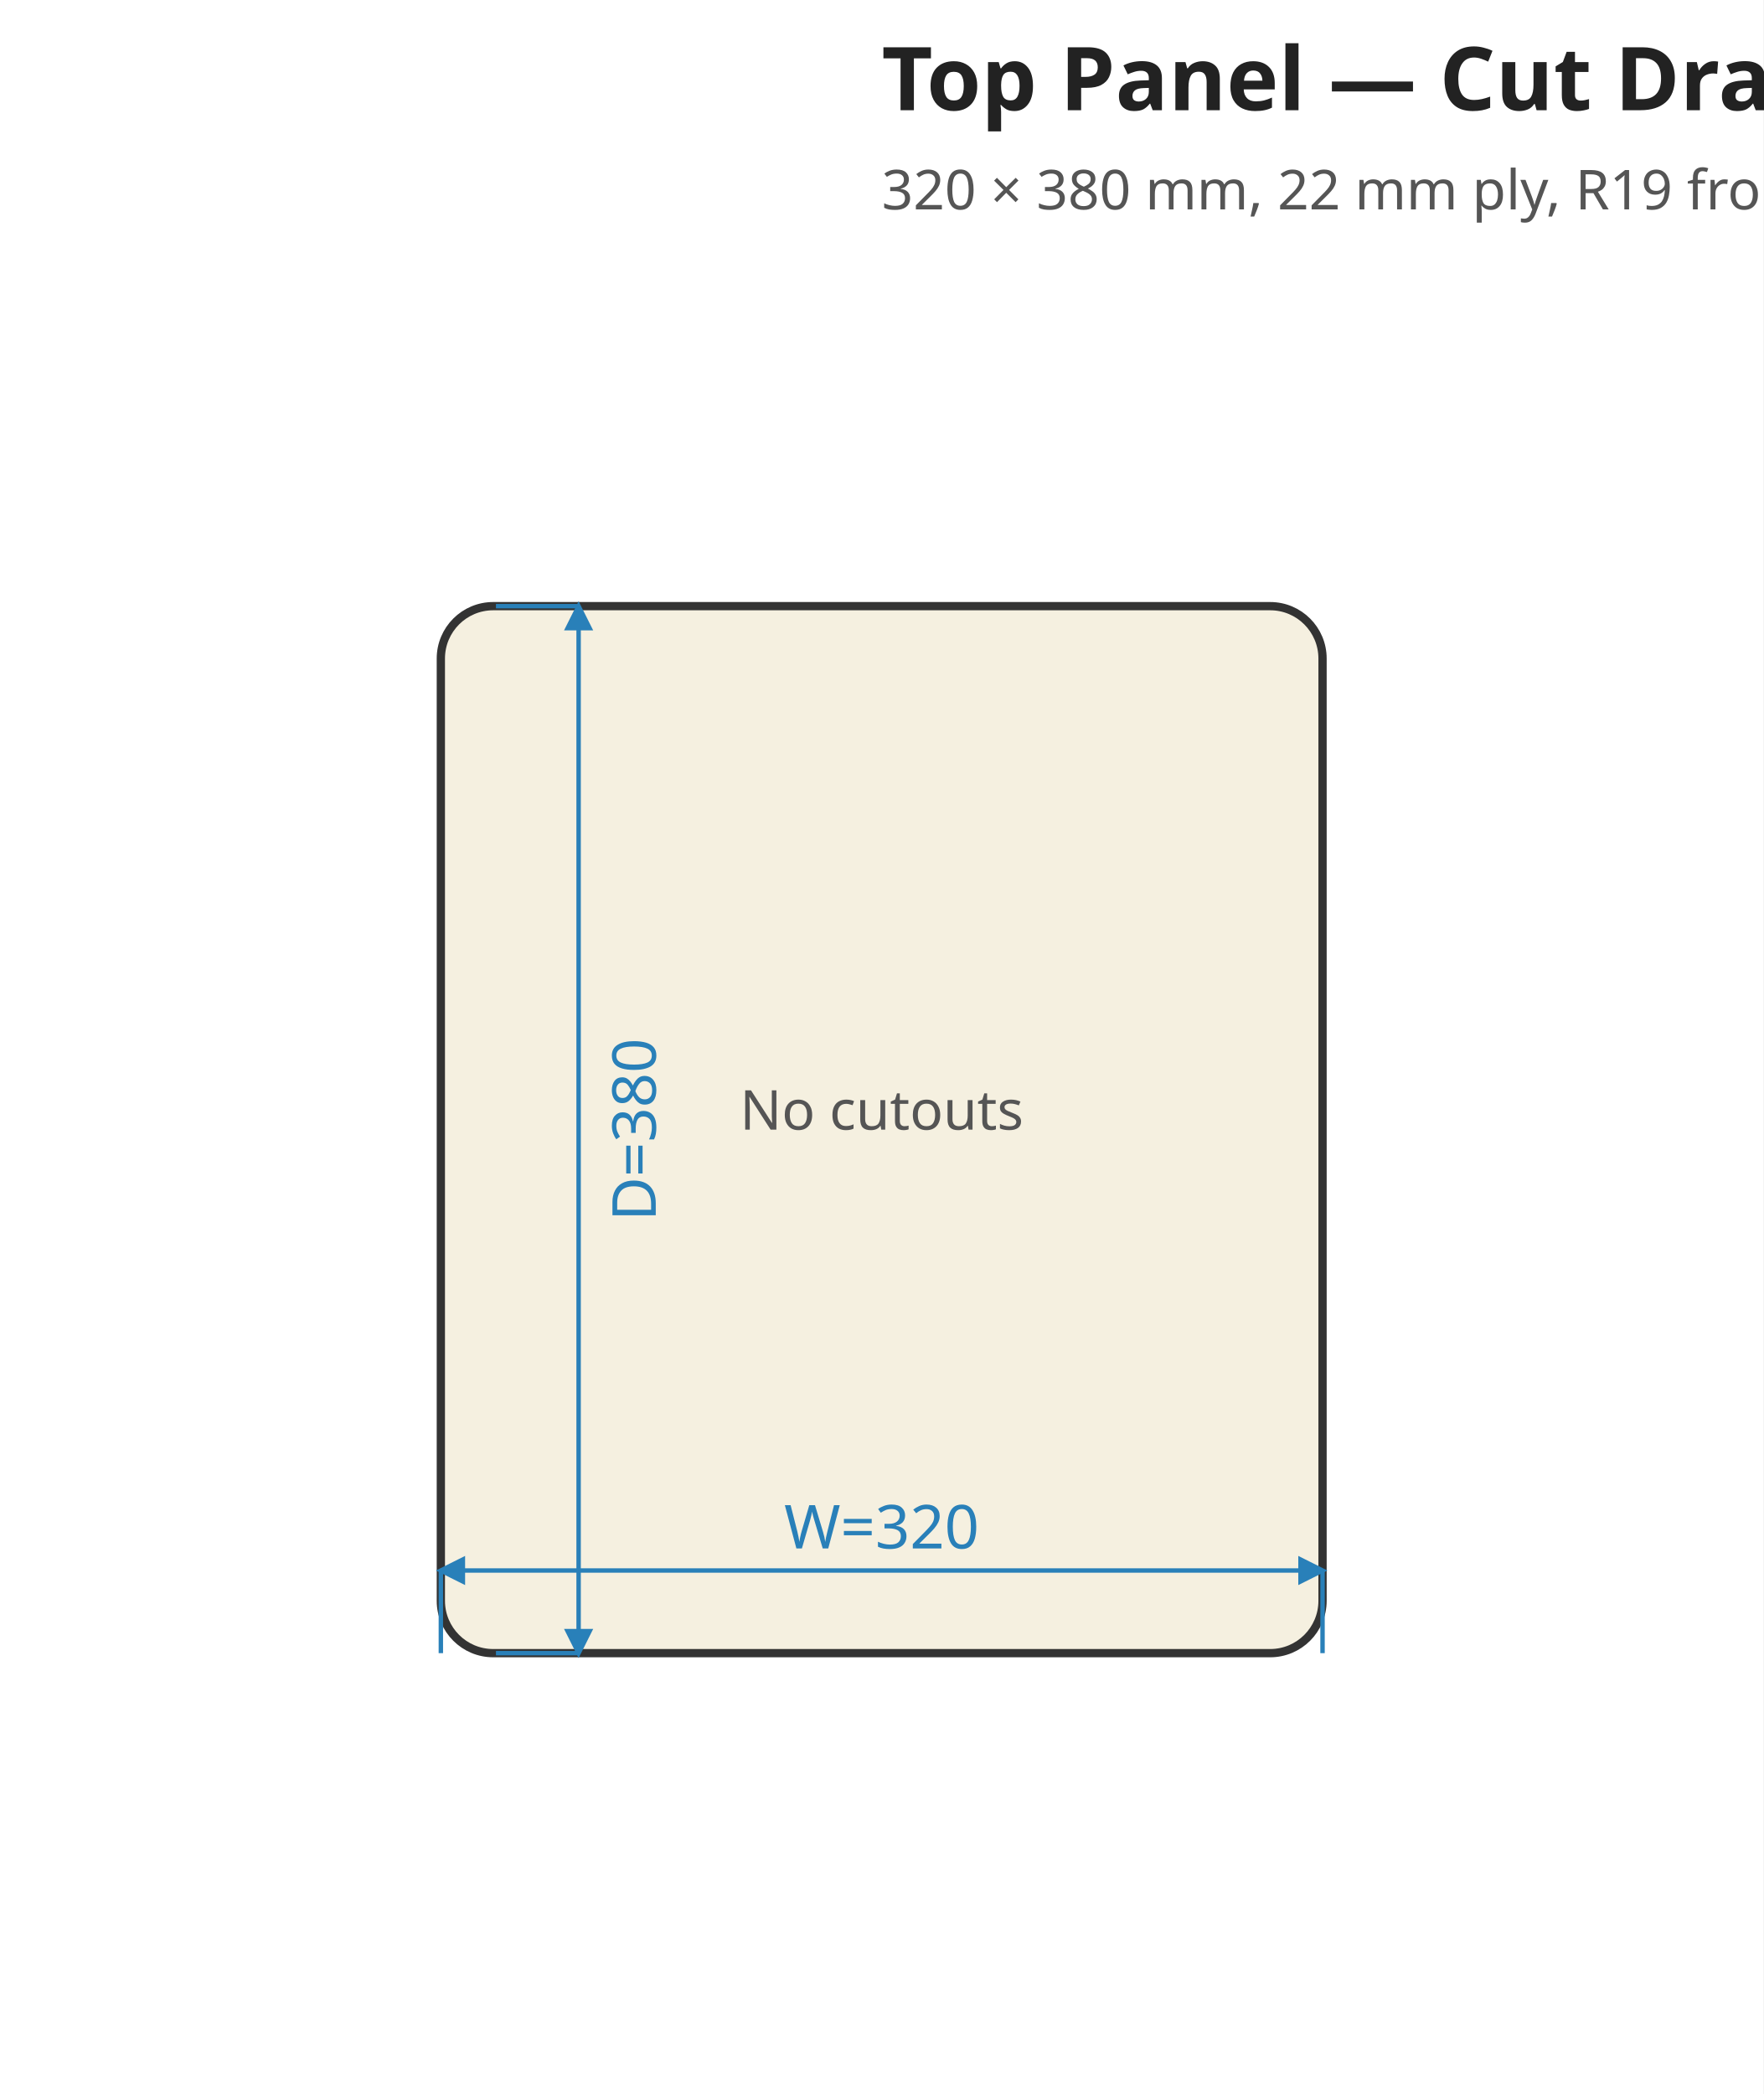
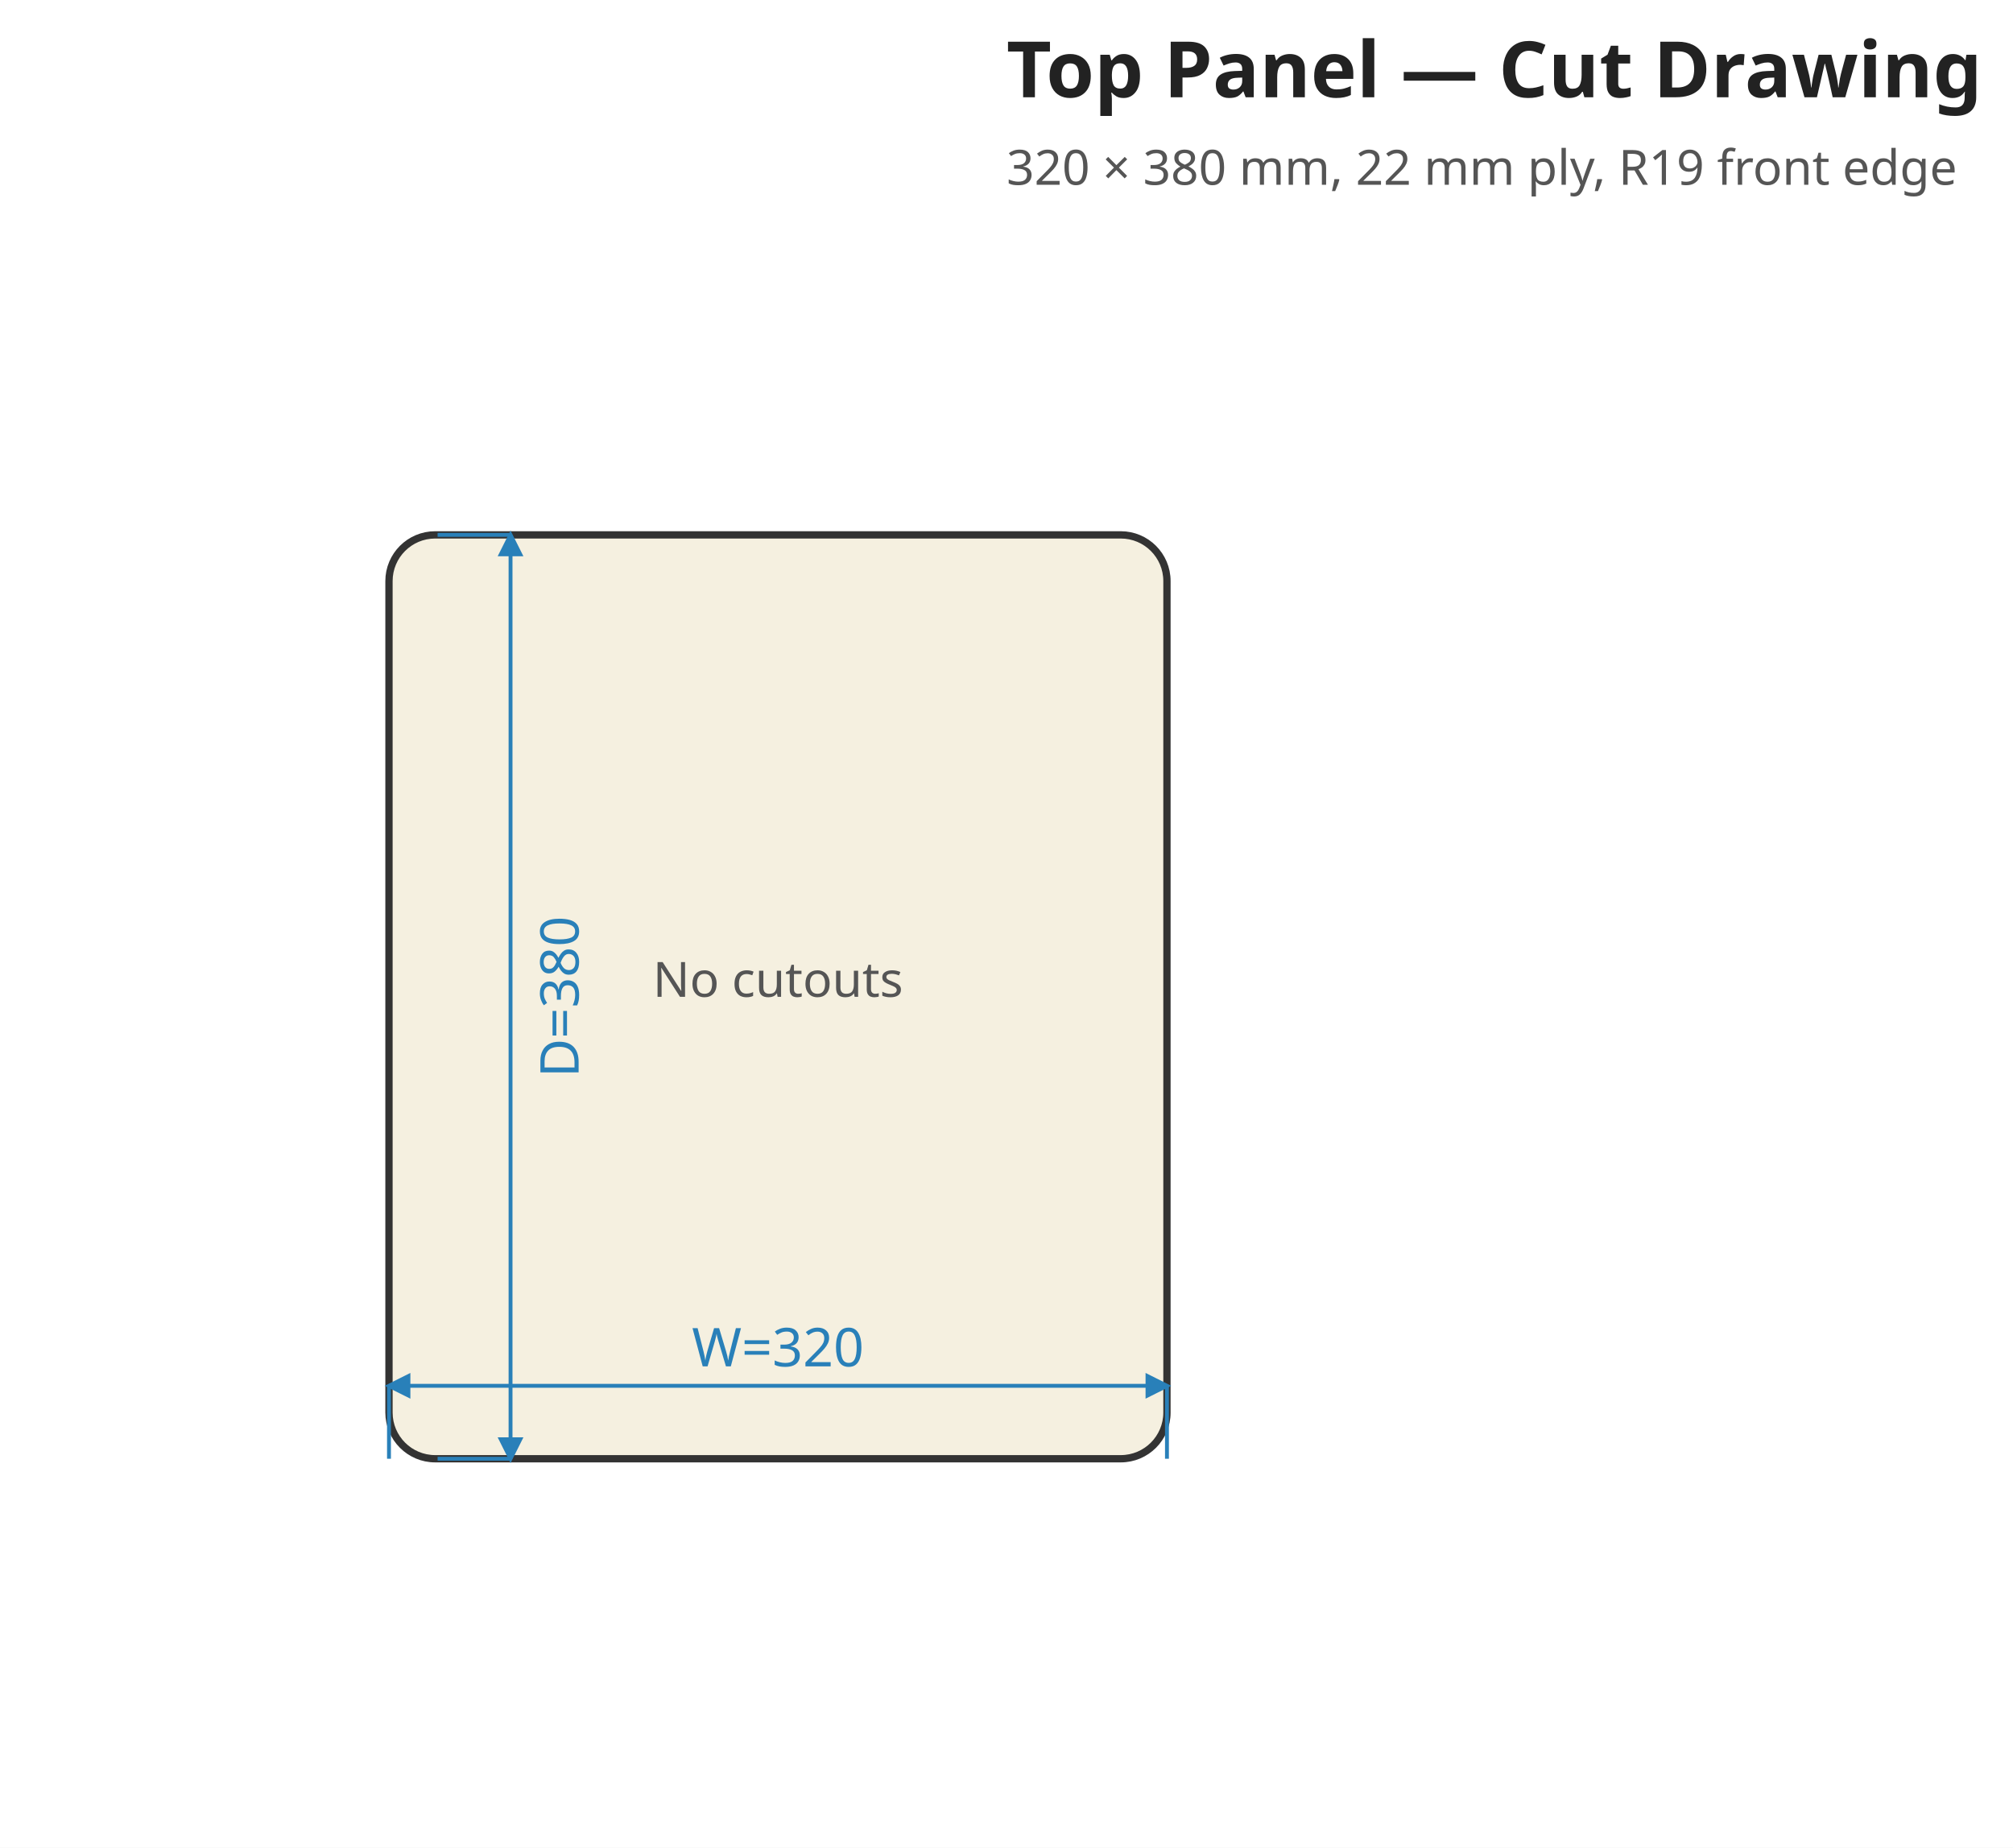
- <svg xmlns="http://www.w3.org/2000/svg" width="320" height="380" viewBox="0 0 320 380">
+ <svg xmlns="http://www.w3.org/2000/svg" width="414" height="380" viewBox="0 0 414 380">
  <style>.panel { fill: #f5f0e0; stroke: #333; stroke-width: 1.5; }
.cutout { fill: none; stroke: #c0392b; stroke-width: 1.2; stroke-dasharray: 6,3; }
.rebate { fill: #faebe0; stroke: #e67e22; stroke-width: 1.0; stroke-dasharray: 4,2; }
.pilot { fill: #333; }
.dim-line { stroke: #2980b9; stroke-width: 0.8; fill: none; }
.dim-text { fill: #2980b9; font-family: sans-serif; font-size: 11px; text-anchor: middle; }
.dim-text-v { fill: #2980b9; font-family: sans-serif; font-size: 11px; text-anchor: middle; }
.label { fill: #333; font-family: sans-serif; font-size: 12px; text-anchor: middle; font-weight: bold; }
.label-sm { fill: #555; font-family: sans-serif; font-size: 10px; text-anchor: middle; }
.label-driver { fill: #c0392b; font-family: sans-serif; font-size: 11px; text-anchor: middle; font-weight: bold; }
.title-text { fill: #222; font-family: sans-serif; font-size: 16px; font-weight: bold; }
.note { fill: #555; font-family: sans-serif; font-size: 10px; }
.arrow { stroke: #2980b9; stroke-width: 0.8; fill: #2980b9; }
.center-line { stroke: #888; stroke-width: 0.5; stroke-dasharray: 8,3,2,3; }
</style>
-   <rect width="320" height="380" fill="white" />
-   <text x="160.0" y="20.0" class="title-text">Top Panel — Cut Drawing</text>
-   <text x="160.0" y="38.0" class="note">320 × 380 mm, 22 mm ply, R19 front edge</text>
+   <rect width="414" height="380" fill="white" />
+   <text x="207.0" y="20.0" class="title-text">Top Panel — Cut Drawing</text>
+   <text x="207.0" y="38.0" class="note">320 × 380 mm, 22 mm ply, R19 front edge</text>
  <rect x="80.0" y="110.0" width="160.0" height="190.0" rx="9.5" ry="9.5" class="panel" />
  <line x1="80.0" y1="300.0" x2="80.0" y2="285.0" class="dim-line" />
  <line x1="240.0" y1="300.0" x2="240.0" y2="285.0" class="dim-line" />
  <line x1="80.0" y1="285.0" x2="240.0" y2="285.0" class="dim-line" />
  <polygon points="80.0,285.0 84.0,283.0 84.0,287.0" class="arrow" />
  <polygon points="240.0,285.0 236.0,283.0 236.0,287.0" class="arrow" />
  <text x="160.0" y="281.0" class="dim-text">W=320</text>
  <line x1="90.0" y1="110.0" x2="105.0" y2="110.0" class="dim-line" />
  <line x1="90.0" y1="300.0" x2="105.0" y2="300.0" class="dim-line" />
  <line x1="105.0" y1="110.0" x2="105.0" y2="300.0" class="dim-line" />
  <polygon points="105.0,110.0 103.0,114.0 107.0,114.0" class="arrow" />
  <polygon points="105.0,300.0 103.0,296.0 107.0,296.0" class="arrow" />
  <text x="119.0" y="205.0" class="dim-text-v" transform="rotate(-90 119.0 205.0)">D=380</text>
  <text x="160.0" y="205.0" class="label-sm">No cutouts</text>
</svg>
